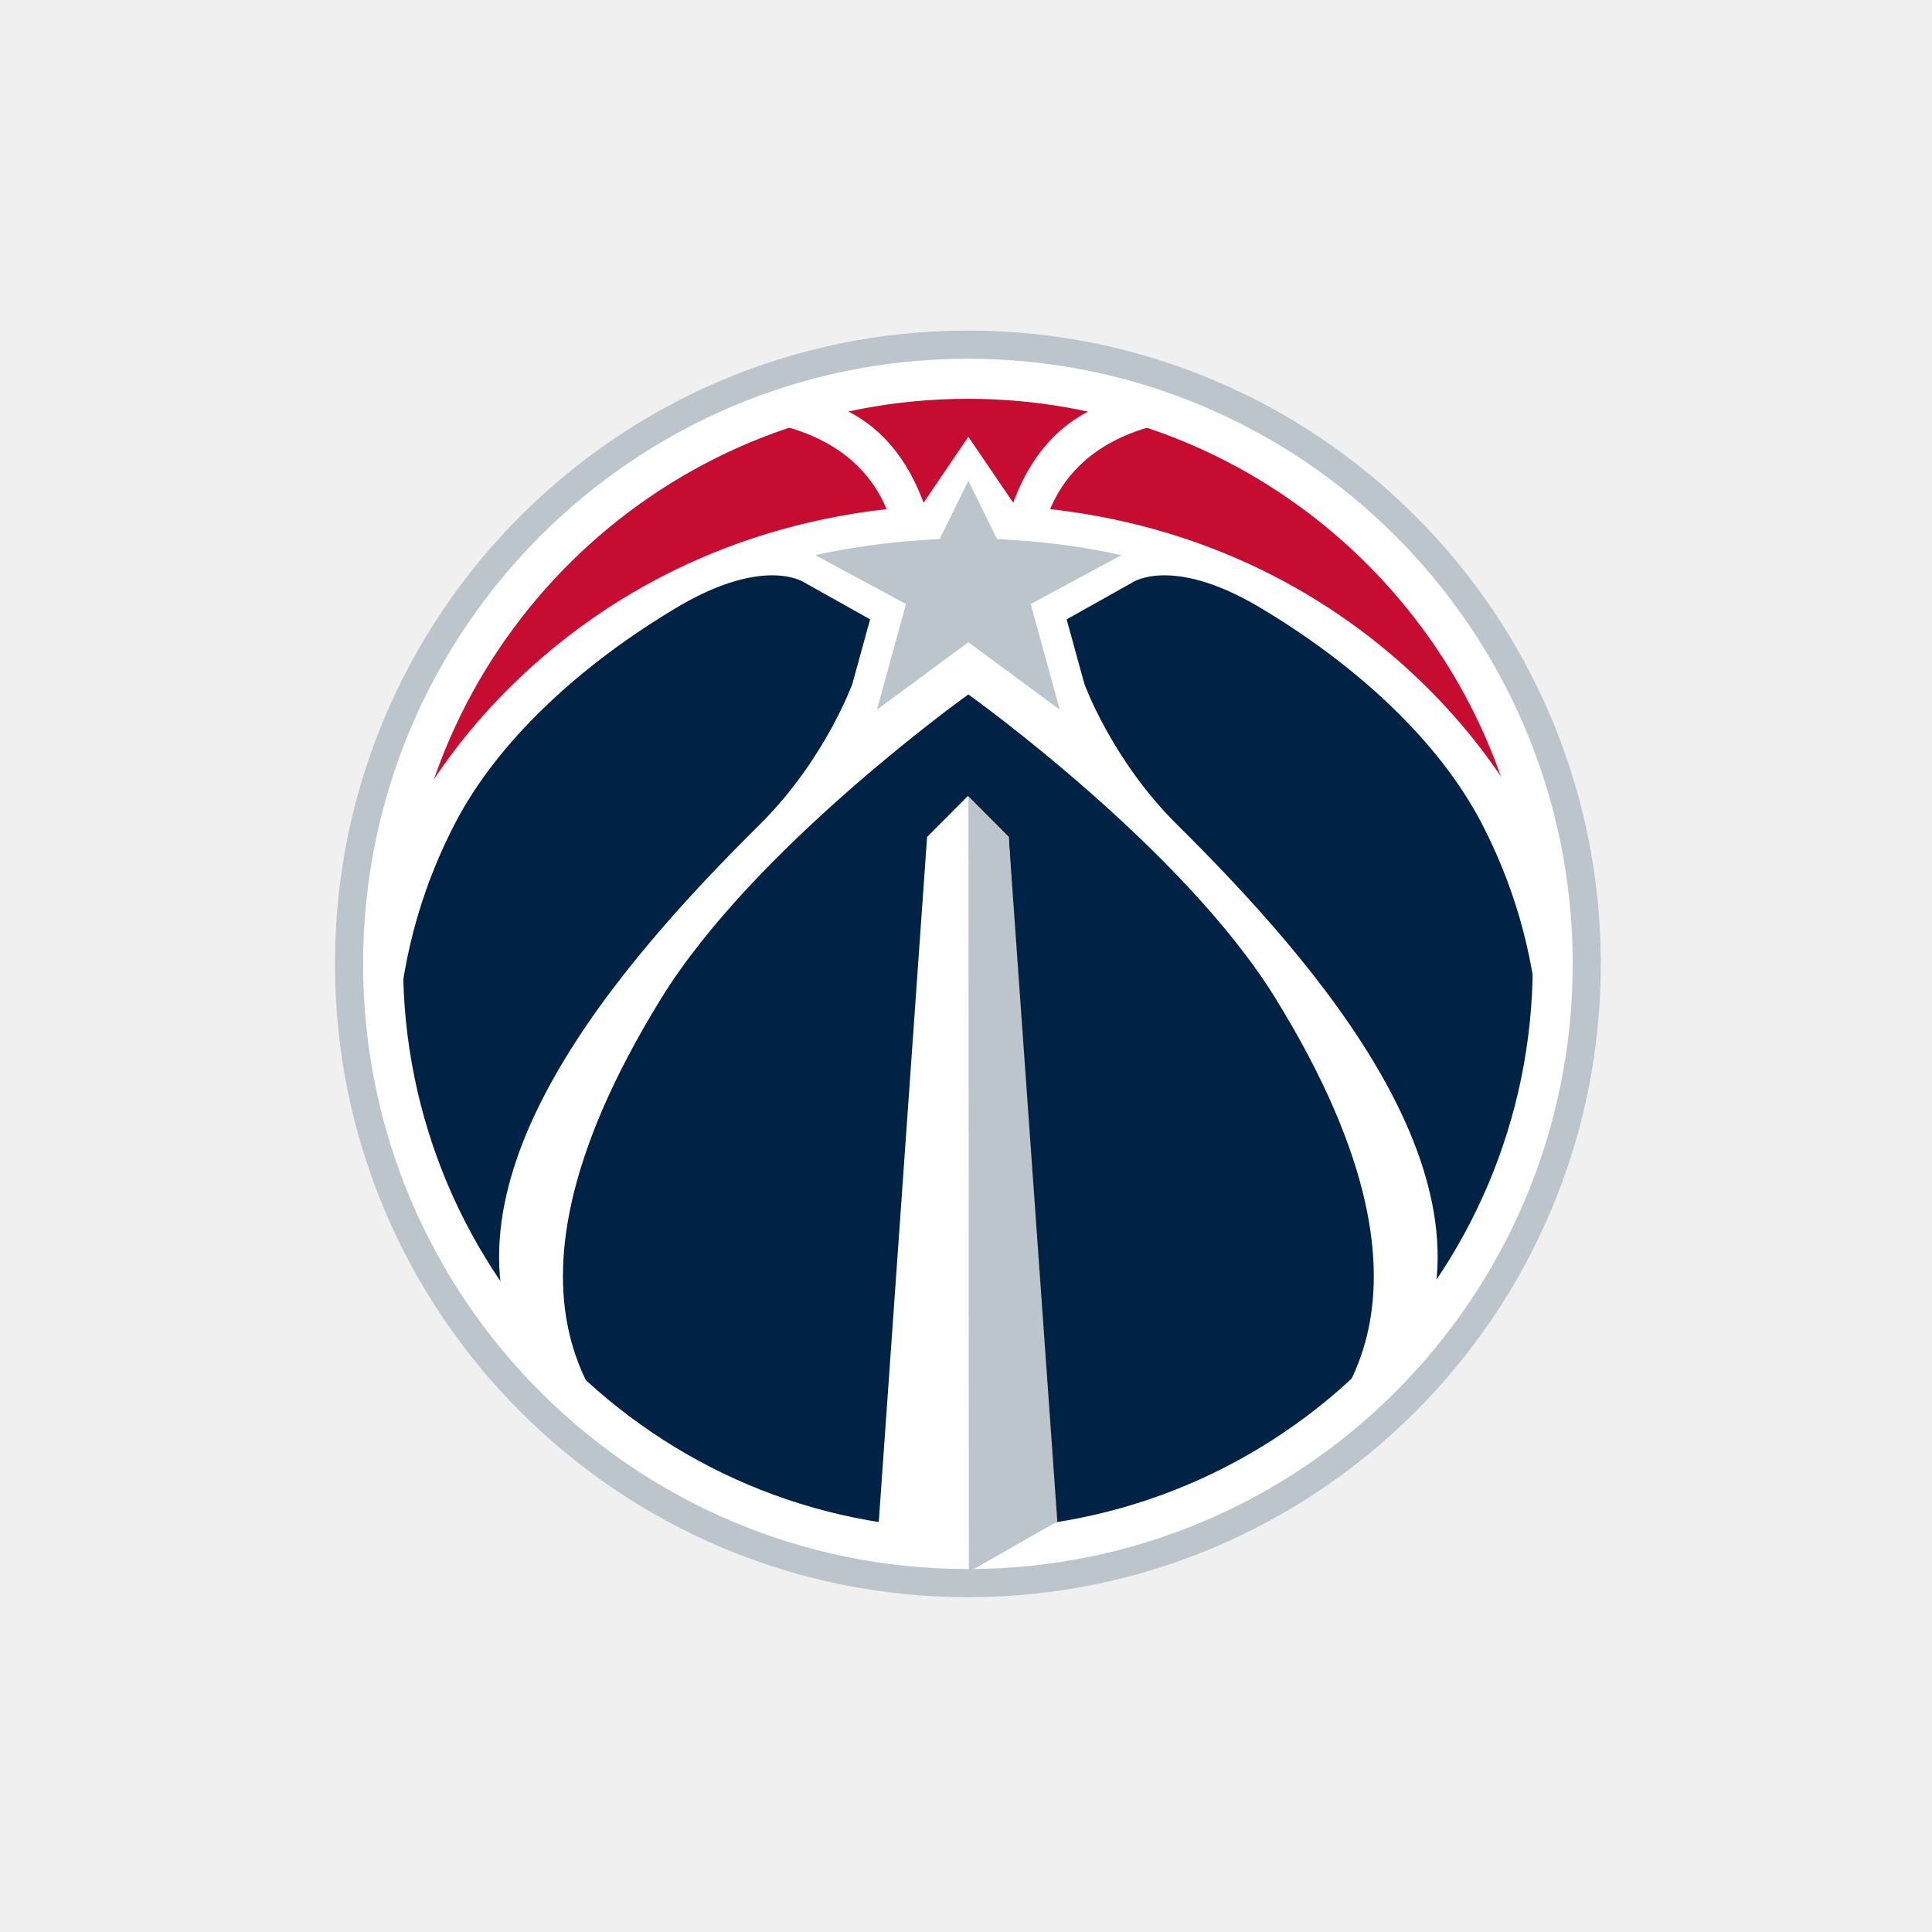
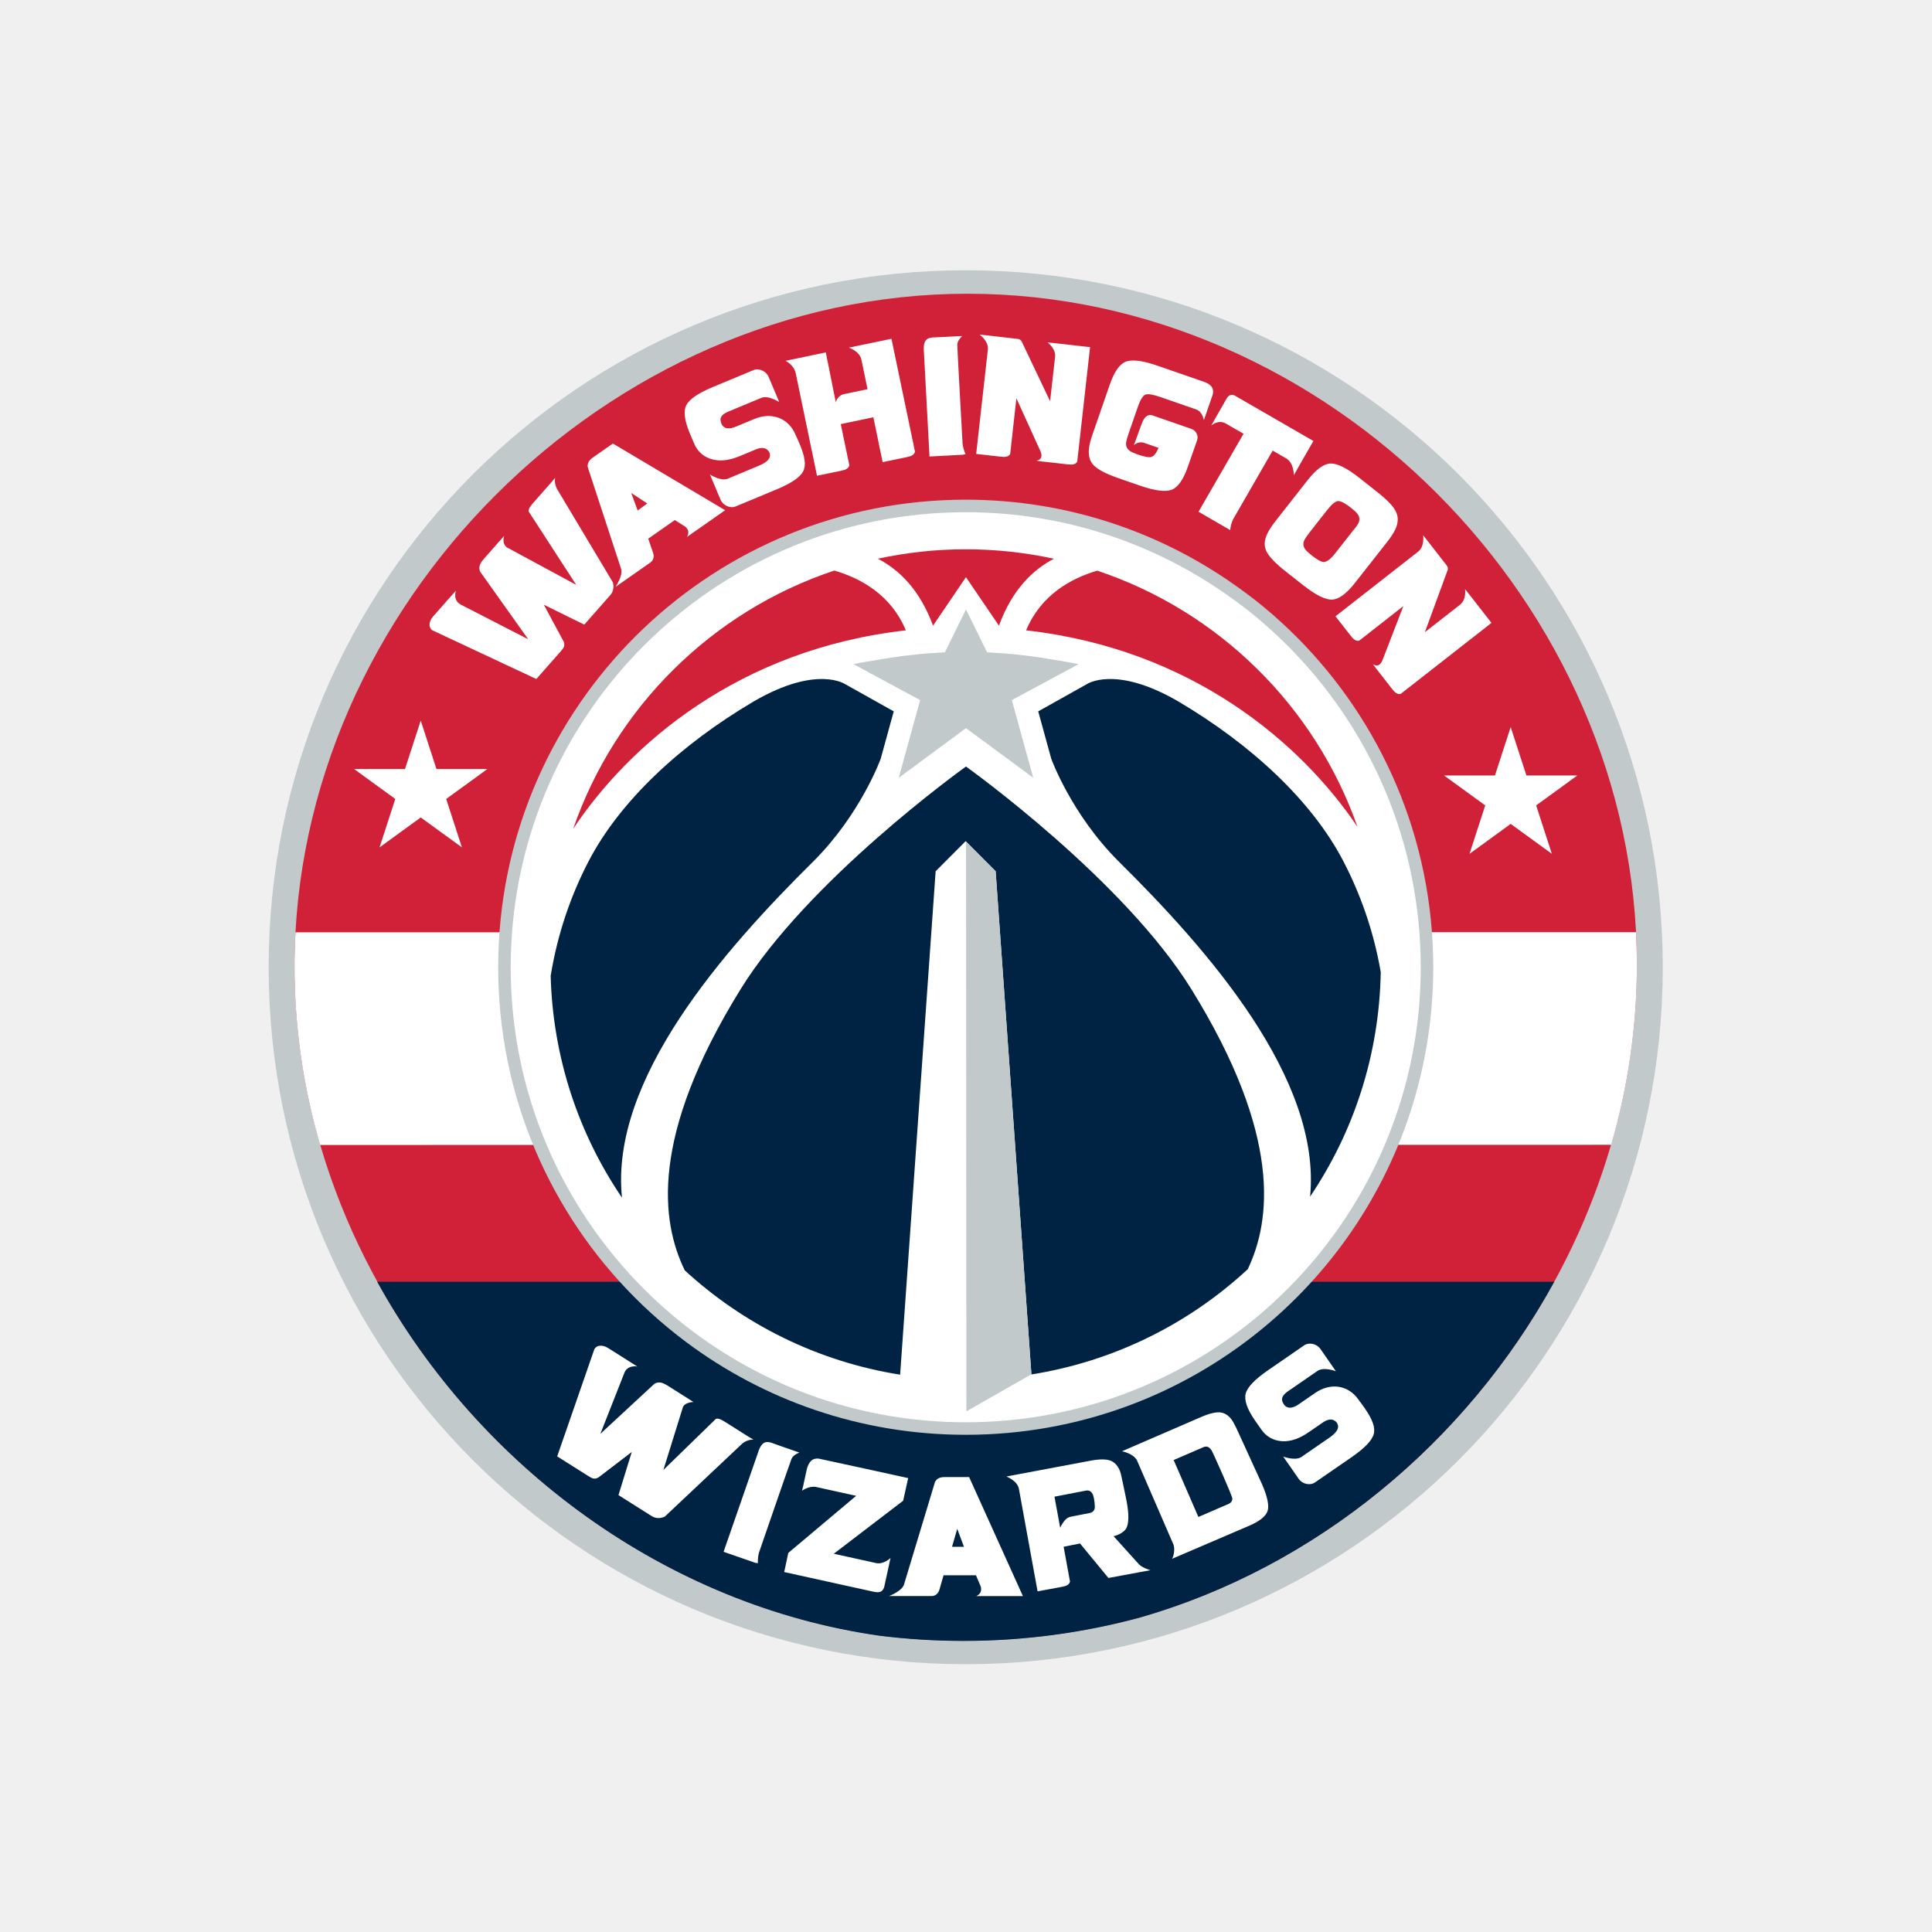
<svg xmlns="http://www.w3.org/2000/svg" width="512" height="512" viewBox="0 0 512 512">
  <g fill="none">
-     <path d="M256.515 419.544h-.188c-90.519-.103-163.816-73.541-163.828-164.082v-.287c.157-90.518 73.543-163.829 164-163.833h.291c90.465.169 163.702 73.587 163.725 164.09v.207c-.111 90.553-73.477 163.879-163.966 163.906h-.034" fill="#fff" />
-     <path d="M249.431 137.97c65.125.069 129.19 31.939 153.415 85.894-14.48-67.48-74.393-118.105-146.178-118.178-77.112-.088-140.667 58.192-148.927 133.159 20.274-58.775 76.074-100.959 141.689-100.875" fill="#C60C30" />
-     <path d="M256.339 405.218c82.676.088 149.762-66.878 149.858-149.588.004-10.912-1.157-21.533-3.351-31.763-24.218-53.962-88.29-85.825-153.415-85.905-65.623-.077-121.423 42.112-141.689 100.886-.605 5.399-.908 10.881-.919 16.441-.088 82.702 66.856 149.833 149.517 149.929" fill="#024" />
-     <path d="M416.782 255.462v-.284c-.157-88.465-71.869-160.101-160.282-160.113h-.272c-88.413.169-159.991 71.924-160.002 160.373v.203c.103 88.484 71.808 160.144 160.228 160.17h.034v7.46-7.46h.188c88.466-.1 160.098-71.878 160.106-160.35m-160.293 167.814h-.034c-92.541-.042-167.569-75.031-167.692-167.634v-.103l.008-.184c.019-92.457 74.875-167.538 167.374-167.749h.364c92.48.004 167.508 74.932 167.719 167.469l.015.249-.015.23c-.057 92.557-74.998 167.607-167.539 167.718h-.199v.004m-31.097-224.986l28.917-21.349 2.401-1.774 2.397 1.759 28.955 21.276-8.257-29.744-.911-3.299-.915-3.276 3.09-1.456 29.533-13.912c-13.361-3.981-27.278-6.475-41.378-7.399l-2.321-.157-10.271-20.744-9.168 18.632-1.022 2.096-2.344.153c-13.327.843-26.477 3.065-39.126 6.644l27.534 14.847 2.834 1.521-.854 3.1-.892 3.238-8.203 29.843" fill="#BCC4CC" />
-     <path d="M267.311 221.798l-10.669-10.709-.134-.142-.008.004v-.004l-.142.142-10.673 10.709-13.009 184.489 6.284 6.502v.061l17.539-.027 17.539.027v-.061l4.4-6.502-11.129-184.489" fill="#fff" />
-     <path d="M278.826 157.016l-5.672 3.058 7.701 28.012-24.157-17.839v-.096l-.08.054-.057-.054v.096l-4.657 3.433-19.515 14.406 5.112-18.567.877-3.222 1.723-6.222-5.675-3.058-18.359-9.9c9.264-2.042 18.726-3.376 28.293-3.985l4.672-.295.188-.383 1.873-3.824 5.526-11.245 5.53 11.245 1.876 3.824.195.383 4.672.295c9.559.609 19.025 1.943 28.289 3.985l-18.355 9.9zm135.711 98.338v-.077c0-.333-.011-.671-.019-1.008-.031-3.119-.123-6.226-.326-9.303l-.004-.019-.027-.333c-2.068-27.479-45.69-99.507-135.865-109.695 9.065-21.744 34.117-23.935 42.37-24.05-5.936-3.429-12.994-4.126-19.803-5.782-10.504 1.556-24.835 7.594-32.352 28.146l-11.895-17.491-11.875 17.491c-6.495-17.74-18.056-24.655-27.848-27.215-5.943 1.195-11.891 3.353-17.83 5.291 10.922 1.284 28.591 6.1 35.887 23.609-90.167 10.188-133.8 82.215-135.861 109.695l-.019.333-.008.015c-.207 3.08-.31 6.188-.329 9.307l-.019 1.008v.349c0 1.762.065 3.575.119 5.36.031.667.023 1.322.05 1.985.088 1.92.234 3.854.387 5.793l.134 1.912c.165 1.843.387 3.701.605 5.544.092.736.153 1.452.253 2.176.23 1.747.517 3.487.797 5.226.13.816.241 1.648.383 2.46.299 1.671.647 3.307.98 4.946.176.866.333 1.747.525 2.617.371 1.648.789 3.264 1.191 4.889.211.816.402 1.663.624 2.475.494 1.835 1.049 3.632 1.605 5.414.172.548.318 1.134.502 1.674.735 2.261 1.513 4.46 2.344 6.602l.042.149.123.31c-2.811-10.28-4.324-20.996-4.327-32.046 0-1.103.023-2.188.042-3.284.031-1.586.077-3.161.157-4.713.034-.743.054-1.51.103-2.253 1.44-21.314 7.337-39.464 15.265-54.717 11.221-21.575 32.911-41.916 59.569-57.644 22.77-13.215 32.953-6.146 32.953-6.146l17.455 9.782-.9 3.23-3.803 13.839s-7.173 19.924-24.214 36.966c-37.798 37.395-87.926 95.139-62.502 142.837 3.929 4.368 8.099 8.514 12.492 12.422l16.387 11.755c-2.259-7.881-45.621-35.157 7.272-120.764 24.333-39.384 79.566-79.15 81.294-80.392 1.735 1.241 56.976 41.008 81.305 80.392 52.901 85.606 9.539 112.882 7.276 120.764l16.387-11.755c4.389-3.908 8.559-8.054 12.484-12.422 25.443-47.698-24.697-105.442-62.498-142.837-17.045-17.042-24.21-36.966-24.21-36.966l-3.807-13.839-.896-3.23 17.455-9.782s10.171-7.069 32.946 6.146c26.65 15.728 48.348 36.069 59.569 57.644 7.935 15.253 13.828 33.403 15.265 54.717.05.743.08 1.51.107 2.253.084 1.552.126 3.126.157 4.713.015 1.096.046 2.18.046 3.284-.011 11.05-1.52 21.767-4.324 32.046l.103-.31.057-.149c.816-2.142 1.608-4.341 2.34-6.602.176-.54.341-1.126.509-1.674.551-1.782 1.107-3.579 1.605-5.414.218-.812.398-1.659.609-2.475.41-1.625.827-3.241 1.202-4.889.191-.87.345-1.751.517-2.617.348-1.64.689-3.276.988-4.946l.383-2.46c.276-1.739.571-3.479.8-5.226.096-.724.153-1.441.245-2.176.222-1.843.444-3.701.605-5.544.065-.655.084-1.28.13-1.912.153-1.939.299-3.874.394-5.793.027-.663.015-1.318.046-1.985.057-1.785.123-3.598.13-5.36l-.008-.272z" fill="#fff" />
-     <path d="M256.768 416.563l-.126-205.474 10.669 10.705 12.894 181.404-23.437 13.364" fill="#BCC4CC" />
-     <path d="M335.205 105.207l.05.088.057.073-.107-.161m0 0l-.023-.042.023.042" fill="#002344" />
+     <path d="M255.923 71.623c-102.036 0-184.726 82.668-184.726 184.71 0 102.033 82.69 184.701 184.726 184.701 102.015 0 184.728-82.668 184.728-184.701 0-102.043-82.713-184.71-184.728-184.71" fill="#C2C9CA" />
+     <path d="M256.424 77.843c-95.566 0-178.371 82.686-178.371 178.27 0 87.746 69.76 165.196 155.116 177.332 7.204.89 14.539 1.361 21.983 1.37 16.419-.005 32.088-2.171 46.993-6.2 74.548-21.404 131.648-93.061 131.648-172.947 0-95.582-81.769-177.826-177.369-177.826z" fill="#D02138" />
+     <path d="M433.562 247.045l-355.252.03c-.169 3.043-.256 6.097-.256 9.167 0 16.195 2.382 32.038 6.795 47.187 41.834-.005 299.58-.025 342.127-.046 4.429-15.278 6.817-31.26 6.817-47.585 0-2.931-.08-5.85-.231-8.753" fill="#fff" />
+     <path d="M233.141 433.493c7.204.892 14.539 1.361 21.981 1.37h.245c16.177-.005 31.845-2.169 46.748-6.2 46.675-13.399 86.504-46.498 109.768-88.979h-311.92c27.149 49.216 76.752 85.786 133.179 93.809" fill="#002344" />
+     <path d="M255.093 117.591s-1.4-25.083-1.405-26.238c.007-1.148 1.299-2.304 1.299-2.304-.89.011-4.342.261-7.991.389-.885.181-2.489.224-2.146 3.878l1.478 27.663 8.92-.474.65-.183s-.597-1.011-.805-2.732m89.722 4.923l3.246-5.651-13.187-7.614-.13-.075-7.483-4.322c-1.073-.62-1.842.197-2.107.615-.265.435-2.983 5.223-2.983 5.223l.005.002-1.203 2.123s1.823-1.766 3.912-.558l4.667 2.695-11.926 20.665 8.398 4.866s.032-1.37.794-2.926c0 0 6.602-11.487 10.453-18.146l3.599 2.075c2.075 1.199 2.009 4.454 2.009 4.454l1.938-3.427zm-25.719-21.315l-12.278-4.26c-3.96-1.375-6.767-1.734-8.437-1.107-1.663.631-3.091 2.665-4.285 6.117l-4.495 12.976c-.538 1.521-.869 2.796-.997 3.834-.254 2.02.206 3.589 1.375 4.683 1.155 1.103 3.315 2.203 6.49 3.306l5.543 1.919c4.004 1.391 6.84 1.759 8.49 1.126 1.661-.638 3.095-2.67 4.294-6.122 0 0 2.148-6.074 2.45-6.994.517-1.677-.739-2.743-1.446-2.988l-10.396-3.612c-1.222-.423-1.999.506-2.432 1.29-.421.789-1.958 5.232-1.958 5.232l-.544 1.382s1.176-1.155 2.734-.62l3.823 1.327c-.583 1.4-1.222 2.192-1.885 2.402-.599.213-1.858-.027-3.791-.7 0 0-1.343-.519-1.707-.737-.929-.595-1.334-1.366-1.21-2.347.069-.56.284-1.329.627-2.34l2.494-7.188c.668-1.922 1.352-2.995 2.054-3.223.709-.21 2.018.005 3.951.677l9.444 3.274c1.702.593 2.032 2.821 2.032 2.821l.661-1.885 1.675-4.85c.485-1.851-.679-2.839-2.274-3.393m-94.144-9.065s2.819.901 3.292 3.095l.039.092 1.624 7.822-6.202 1.297c-1.826.377-2.21 2.185-2.21 2.185l-2.649-13.23-10.681 2.226s2.21 1.027 2.674 3.221l.041.092 5.632 27.144 6.241-1.288c1.222-.254 2.1-.54 2.327-1.496l-2.274-10.903 8.643-1.803 2.459 11.88 6.236-1.288c1.229-.254 2.112-.544 2.331-1.496l-6.232-29.901-11.292 2.352zm133.641 48.451l-4.688 5.966c-1.267 1.633-2.311 2.407-3.15 2.377-.631.009-1.741-.629-3.356-1.899l.7.54c-1.114-.878-1.791-1.48-2.064-1.803-.679-.862-.81-1.72-.373-2.61.249-.506.7-1.164 1.35-2.011l4.699-5.985c1.263-1.595 2.265-2.384 2.99-2.382.741.037 1.91.668 3.523 1.935l-.666-.512c1.11.874 1.798 1.478 2.066 1.828.684.835.812 1.716.375 2.603-.243.496-.711 1.148-1.407 1.951m11.118-.165c.897-1.828.949-3.493.135-4.985-.661-1.341-2.34-3.066-5.019-5.173l-4.601-3.628c-3.294-2.592-5.836-3.85-7.611-3.793-1.78.05-3.795 1.508-6.058 4.376l-8.476 10.803c-.997 1.267-1.718 2.37-2.178 3.31-.897 1.828-.988 3.45-.245 4.861.737 1.423 2.425 3.171 5.063 5.246l4.605 3.631c3.331 2.622 5.898 3.898 7.659 3.834 1.787-.055 3.795-1.517 6.058-4.386l8.488-10.796c.988-1.258 1.718-2.361 2.18-3.301m-159.238-25.947c-2.032-3.894-6.268-5.227-10.576-3.434l-4.855 2.022c-1.748.73-2.976.597-3.667-.403-.025-.037-.213-.448-.229-.494-.217-.728-.762-1.988 1.828-3.066l8.762-3.651c1.89-.787 4.759 1.098 4.759 1.098s-1.734-4.125-2.8-6.653c-.613-1.478-2.507-2.434-4.049-1.791l-10.73 4.47c-3.869 1.611-6.207 3.203-7.023 4.784-.817 1.569-.503 4.072.895 7.453l1.233 2.885c.188.432.412.844.668 1.215.984 1.423 2.354 2.372 4.134 2.851 2.112.542 4.53.238 7.261-.899l4.175-1.741c1.615-.673 2.784-.496 3.489.526.19.272.286.577.288.901 0 0 .476 1.462-2.851 2.846l-8.426 3.512c-1.887.641-4.614-1.144-4.614-1.144s1.732 4.123 2.8 6.653c.613 1.476 2.505 2.434 4.049 1.789l.835-.348 5.795-2.414 4.205-1.752c3.873-1.613 6.204-3.196 7.019-4.788.824-1.585.474-3.875-.927-7.234 0 0-1.087-2.503-1.448-3.194m179.296 43.57l-1.512-1.901s.421 2.734-1.325 4.116l.048-.037-9.375 7.318 6.035-16.458c.142-.416.071-.817-.238-1.213-.684-.876-4.626-5.95-4.626-5.95l-1.624-2.054s.437 2.944-1.322 4.326l-21.907 17.14 3.919 5.024c.764.979 1.416 1.656 2.37 1.425 0 0 5.516-4.326 11.697-9.16l-5.566 14.417c-.988 2.295-2.542.929-2.542.929l1.112 1.517.021-.005 3.901 5.001c.769.984 1.414 1.645 2.363 1.414l24.058-18.814-5.486-7.035zm-109.754-67.049l-2.416-.249s2.247 1.613 2.011 3.825l.009-.059-1.336 11.818-7.529-15.831c-.199-.391-.533-.622-1.034-.679-1.105-.124-7.488-.86-7.488-.86l-2.603-.279s2.411 1.75 2.164 3.974l-3.095 27.641 6.332.721c1.233.14 2.173.146 2.677-.698 0 0 .771-6.964 1.645-14.763l6.399 14.067c.949 2.311-1.114 2.464-1.114 2.464l1.862.268.011-.018 6.3.716c1.24.14 2.166.14 2.665-.698l3.402-30.351-8.863-1.007zm-132.884 35.606l-.924 1.114-4.955 5.621-.069.096c-.673.764-1.146 1.414-1.089 2.116l12.61 19.453-17.771-9.609c-2.256-.911-1.313-3.379-1.313-3.379l-1.782 2.004-3.651 4.141-.064.094c-.924 1.045-1.384 2.098-.892 3.228l12.745 17.934-17.815-9.153c-2.311-1.187-1.311-3.756-1.311-3.756l-1.887 2.121-4.198 4.761-.075.105c-.959 1.089-1.203 2.656-.272 3.418l.053.078 27.663 12.96 6.493-7.364c.878-.997 1.135-1.54.725-2.594l-5.241-9.737 10.727 5.285 6.918-7.852c.856-.97.979-2.352.629-3.402l-14.708-24.6c-.949-1.675-.544-3.082-.544-3.082m21.85 8.698l-1.702-4.656 4.251 2.791-2.549 1.865zm-6.564-17.755l-5.262 3.681c-1.057.748-1.512 1.446-1.407 2.553l8.86 27.011c.57 1.688-1.492 4.749-1.492 4.749l9.24-6.465c.833-.583 1.029-1.567.737-2.501l-1.306-3.816 7.042-4.928 2.745 1.725c1.579 1.304.446 2.764.446 2.764l10.151-7.101-29.754-17.673zm-50.921 73.436l4.168 12.827h13.489l-10.913 7.929 4.168 12.83-10.913-7.929-10.913 7.929 4.168-12.83-10.913-7.929h13.489l4.168-12.827zm288.848 1.709l-4.168 12.827h-13.489l10.913 7.929-4.168 12.83 10.913-7.929 10.913 7.929-4.168-12.83 10.913-7.929h-13.489l-4.168-12.827zm-148.046 217.232l1.373-4.763 1.784 4.763h-3.157zm4.527-18.476h-6.422c-1.295.005-2.068.316-2.617 1.283l-8.224 27.21c-.503 1.709-3.946 3.036-3.946 3.036h11.279c1.016 0 1.741-.693 2.036-1.624l1.119-3.875h8.593l1.263 2.986c.544 1.974-1.219 2.521-1.219 2.521h12.388l-14.248-31.537zm32.897 4.912c.233.654.556 2.926.352 3.525-.194.59-.599.949-1.222 1.066l-5.152 1.016c-1.174.217-2.034 1.439-2.741 2.908l-1.517-8.231 8.359-1.613c.904-.167 1.553.268 1.919 1.329m12.162 18.256l-6.776-7.497c1.576-.366 2.844-1.231 3.313-2.013.764-1.272.803-3.697.14-7.275 0 0-1.272-6.266-1.526-7.243-.49-1.89-1.547-3.031-2.697-3.473-1.128-.451-2.901-.462-5.301-.016l-22.338 4.2s2.83 1.05 3.304 3.171l4.964 27.263 6.23-1.155c1.235-.229 2.123-.478 2.363-1.437l-1.688-9.229 4.349-.867 7.522 9.142 11.139-2.066s-1.929-.48-2.997-1.505m19.199-30.234c.377.59 5.575 12.201 5.513 12.823-.055.631-.371 1.078-.952 1.329l-8.06 3.489-4.717-10.86c-.293-.705-1.02-2.366-1.839-4.225l7.886-3.413c.849-.368 1.576-.089 2.169.858m5.863-7.264c-.908-1.748-2.189-2.608-3.397-2.786-1.206-.183-2.937.201-5.177 1.171l-21.04 9.108s2.926.519 3.956 2.366l9.741 22.479c.423 1.595-.165 3.308-.435 3.656l20.475-8.776c2.78-1.203 4.395-2.519 4.852-3.905.464-1.412-.039-3.784-1.485-7.124l-6.083-13.294c-.645-1.466-.94-1.999-1.407-2.894m-87.602 20.595l1.327-5.998s-23.337-5.115-23.662-5.15c-1.915-.21-2.656 1.029-3.141 2.569l-.927 4.205.018.005-.419 1.72s1.727-1.295 3.615-1.018l10.739 2.366-17.986 15.131-1.089 5.07 23.42 5.159c1.498.329 2.542.38 3.068-1.132l1.686-7.746s-1.752 1.688-3.683 1.37l-11.347-2.501 18.382-14.049zm-38.192 13.709s8.181-23.754 8.613-24.824c.439-1.059 2.073-1.643 2.073-1.643-.826-.325-4.12-1.398-7.545-2.658-.888-.167-2.388-.732-3.452 2.78l-9.085 26.172 8.437 2.931.673.078s-.169-1.162.286-2.835m-1.468-29.889l-1.247-.737-6.335-4.004-.105-.05c-.862-.544-1.576-.908-2.263-.741l-13.935 13.562 5.097-16.383c.318-1.585 2.873-1.631 2.873-1.631l-2.26-1.441-4.667-2.949-.103-.05c-1.18-.746-2.29-1.034-3.329-.371l-14.314 13.26 6.284-15.957c.805-2.471 3.503-1.89 3.503-1.89l-2.393-1.528-5.367-3.39-.117-.057c-1.226-.776-2.812-.769-3.416.27l-.069.066-9.862 28.448 8.302 5.244c1.123.711 1.698.878 2.677.307l8.783-6.715-3.519 11.425 8.847 5.591c1.094.691 2.478.593 3.459.082l20.516-19.336c1.505-1.203 2.958-1.025 2.958-1.025m159.882-11.203c-2.796-3.386-7.218-3.814-11.059-1.164l-4.331 2.986c-1.558 1.073-2.786 1.199-3.67.364-.032-.03-.3-.393-.327-.435-.364-.666-1.155-1.787 1.153-3.379l7.815-5.388c1.684-1.162 4.882.087 4.882.087s-2.551-3.674-4.118-5.928c-.906-1.318-2.958-1.862-4.335-.913l-9.567 6.598c-3.45 2.379-5.408 4.422-5.88 6.138-.474 1.702.355 4.088 2.423 7.106l1.803 2.565c.272.387.579.741.906 1.05 1.258 1.187 2.796 1.832 4.637 1.933 2.178.089 4.477-.707 6.914-2.388l3.727-2.567c1.439-.993 2.617-1.062 3.521-.21.24.229.398.506.469.824 0 0 .766 1.331-2.199 3.377l-7.515 5.179c-1.714 1.02-4.752-.16-4.752-.16s2.551 3.674 4.12 5.928c.904 1.318 2.956 1.86 4.333.911l.744-.512 5.168-3.564 3.752-2.585c3.454-2.384 5.406-4.413 5.873-6.14.476-1.723-.343-3.889-2.407-6.886 0 0-1.583-2.221-2.08-2.823" fill="#fff" />
+     <path d="M364.895 197.328c-7.614-14.033-17.856-26.43-30.072-36.533-2.29-1.894-4.669-3.679-7.094-5.406-20.205-14.401-44.892-22.919-71.59-22.967h-.22c-66.205.005-120.303 51.952-123.723 117.334-.114 2.112-.169 4.235-.174 6.371v.215c.005 17.092 3.466 33.378 9.725 48.191.78 1.853 1.611 3.681 2.478 5.486 6.95 14.436 16.616 27.316 28.336 37.983 2.928 2.668 5.987 5.193 9.162 7.572 20.647 15.463 46.283 24.63 74.063 24.662h.169c14.957-.005 29.29-2.656 42.559-7.513 47.402-17.35 81.247-62.831 81.311-116.247v-.158c-.005-17.083-3.466-33.362-9.723-48.171-1.565-3.704-3.304-7.312-5.207-10.821" fill="#C2C9CA" />
+     <path d="M367.043 209.441c-1.521-3.603-3.214-7.117-5.067-10.53-7.41-13.658-17.378-25.723-29.267-35.554-2.228-1.844-4.543-3.58-6.904-5.262-19.663-14.015-43.689-22.303-69.673-22.351h-.213c-64.43.005-117.08 50.559-120.409 114.19-.11 2.054-.165 4.12-.169 6.2v.21c.005 16.634 3.374 32.481 9.467 46.899.76 1.803 1.567 3.583 2.409 5.34 6.765 14.049 16.172 26.586 27.576 36.963 2.853 2.599 5.829 5.056 8.918 7.373 20.093 15.046 45.041 23.969 72.08 23.998h.165c14.555-.005 28.505-2.583 41.42-7.309 46.13-16.886 79.067-61.147 79.131-113.133v-.153c-.005-16.625-3.372-32.47-9.462-46.88" fill="#fff" />
+     <path d="M233.4 201.061l2.796-10.169.661-2.37-12.834-7.19s-7.485-5.193-24.225 4.518c-19.599 11.558-35.545 26.504-43.797 42.36-4.569 8.785-8.195 18.897-10.068 30.397.583 21.759 7.453 41.95 18.901 58.795-3.265-31.358 27.037-65.713 50.763-89.174 12.53-12.523 17.803-27.167 17.803-27.167m78.793-15.214c-16.742-9.711-24.225-4.514-24.225-4.514l-12.83 7.186.657 2.375 2.796 10.169s5.271 14.642 17.803 27.162c23.653 23.39 53.853 57.605 50.795 88.888 11.503-17.039 18.329-37.473 18.725-59.486-1.919-11.1-5.484-20.883-9.924-29.42-8.25-15.849-24.202-30.8-43.797-42.36" fill="#002344" />
+     <path d="M271.93 167.049c43.984 4.969 72.892 29.931 87.817 52.071-11.231-31.951-36.787-57.146-68.969-67.893-7.099 2.098-14.966 6.509-18.849 15.822m-31.868 0c-3.901-9.361-11.834-13.772-18.963-15.849-32.378 10.791-58.058 36.222-69.2 68.447 14.827-22.271 43.838-47.592 88.163-52.598m7.2-1.24l8.73-12.853 8.741 12.853c3.505-9.579 9.032-14.859 14.575-17.737-7.506-1.624-15.289-2.498-23.28-2.507-8.03-.007-15.845.872-23.392 2.496 5.557 2.871 11.102 8.135 14.626 17.748" fill="#D02138" />
+     <path d="M255.992 203.139c-1.27.908-41.877 30.134-59.767 59.074-24.145 39.061-21.008 61.586-14.761 74.445 15.559 14.308 35.25 24.181 57.081 27.647l9.409-133.414 7.847-7.87.101-.105v.002l.009-.002.098.105 7.842 7.87 9.48 133.307-.126.066c22.001-3.475 41.836-13.429 57.464-27.91 6.152-12.903 9.064-35.378-14.902-74.141-17.888-28.94-58.5-58.166-59.776-59.074" fill="#002344" />
+     <path d="M263.853 230.892l-7.842-7.868.092 150.991 17.101-9.748.005-.005.124-.066-9.478-133.305zm15.612-56.024c-4.775-.819-9.581-1.478-14.449-1.784l-3.438-.217-.069-.142-.071-.142-1.382-2.812-.085-.174v-.002l-3.978-8.083-1.281 2.606-2.562 5.209-.005.007-.11.217-.105.22-1.38 2.812-.114.238-.023.046-3.434.217c-4.866.307-9.677.965-14.452 1.784-2.121.361-4.255.682-6.348 1.144h.002-.002l6.749 3.635 6.749 3.64 2.084 1.121 2.089 1.126-1.267 4.571-.069.254-.581 2.112-3.756 13.646.002-.005v.005l8.552-6.31 5.797-4.276 1.711-1.263 1.709-1.261v-.071l.046.041.055-.041v.071l1.709 1.261 1.711 1.263 14.346 10.585-3.756-13.646-.325-1.183-.323-1.183-1.263-4.571 1.354-.732 2.819-1.514 9.108-4.912 4.386-2.363h-.005.005c-2.096-.462-4.228-.782-6.348-1.144" fill="#C2C9CA" />
  </g>
</svg>
